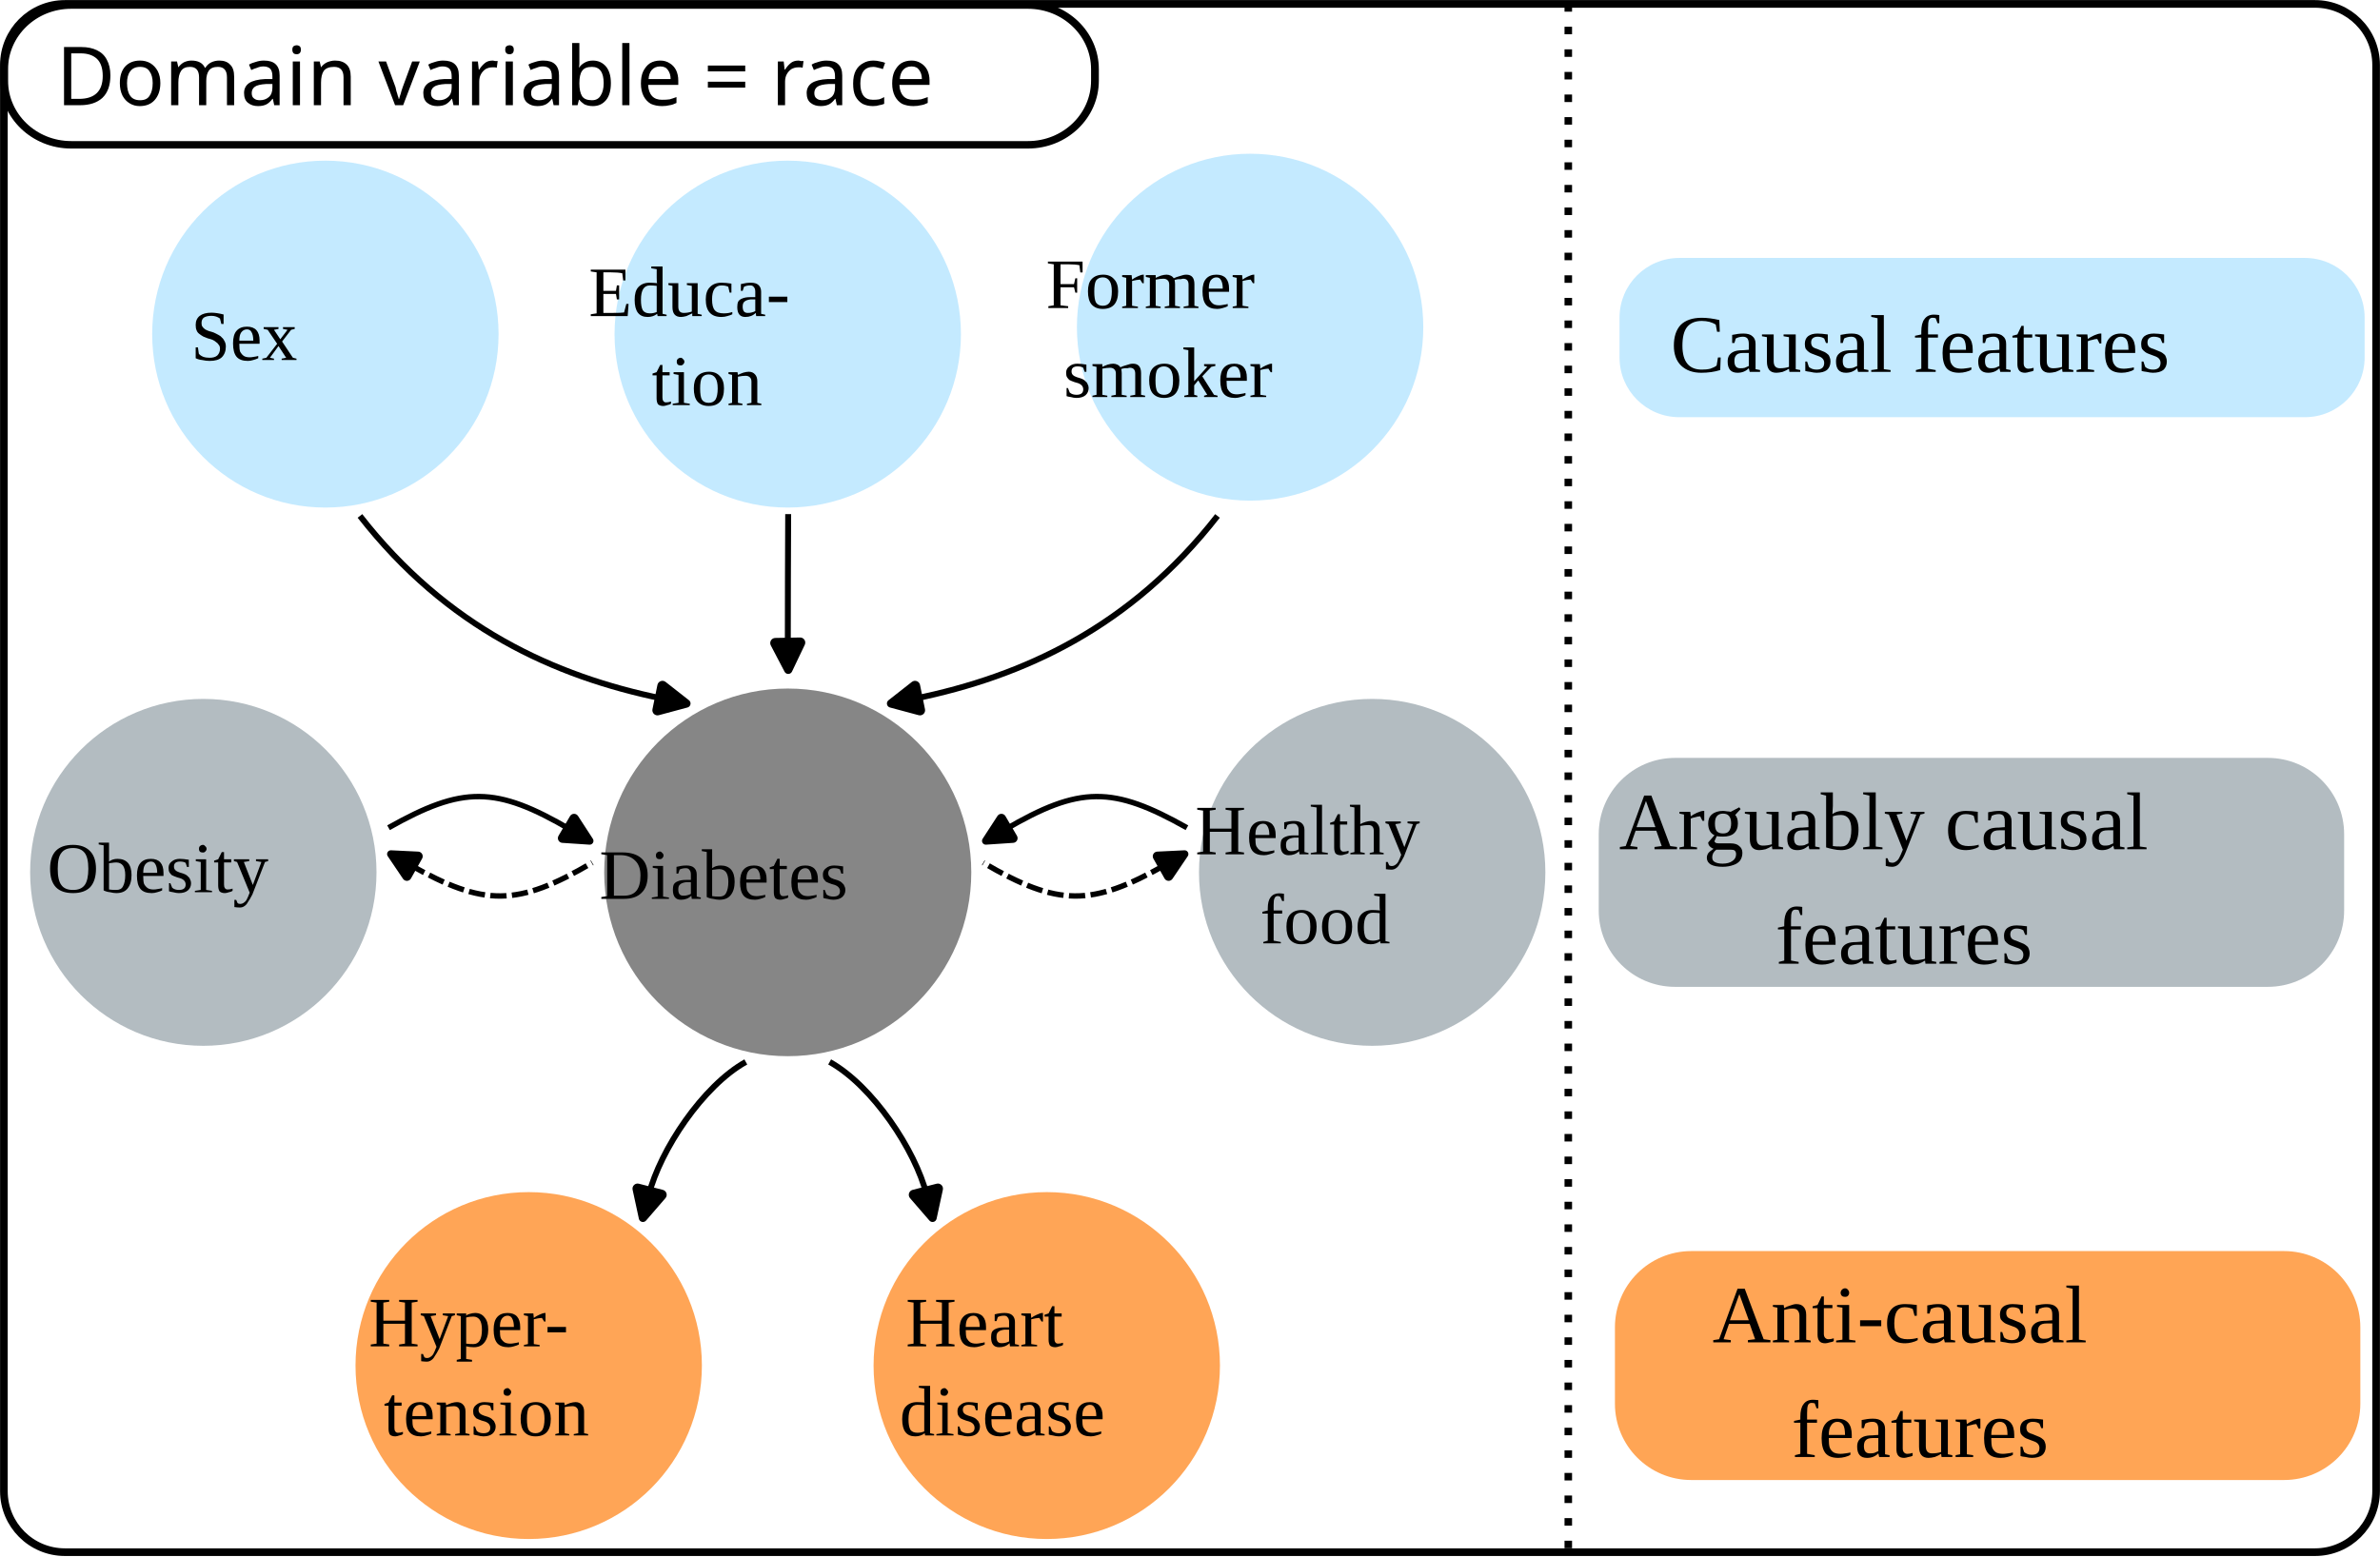
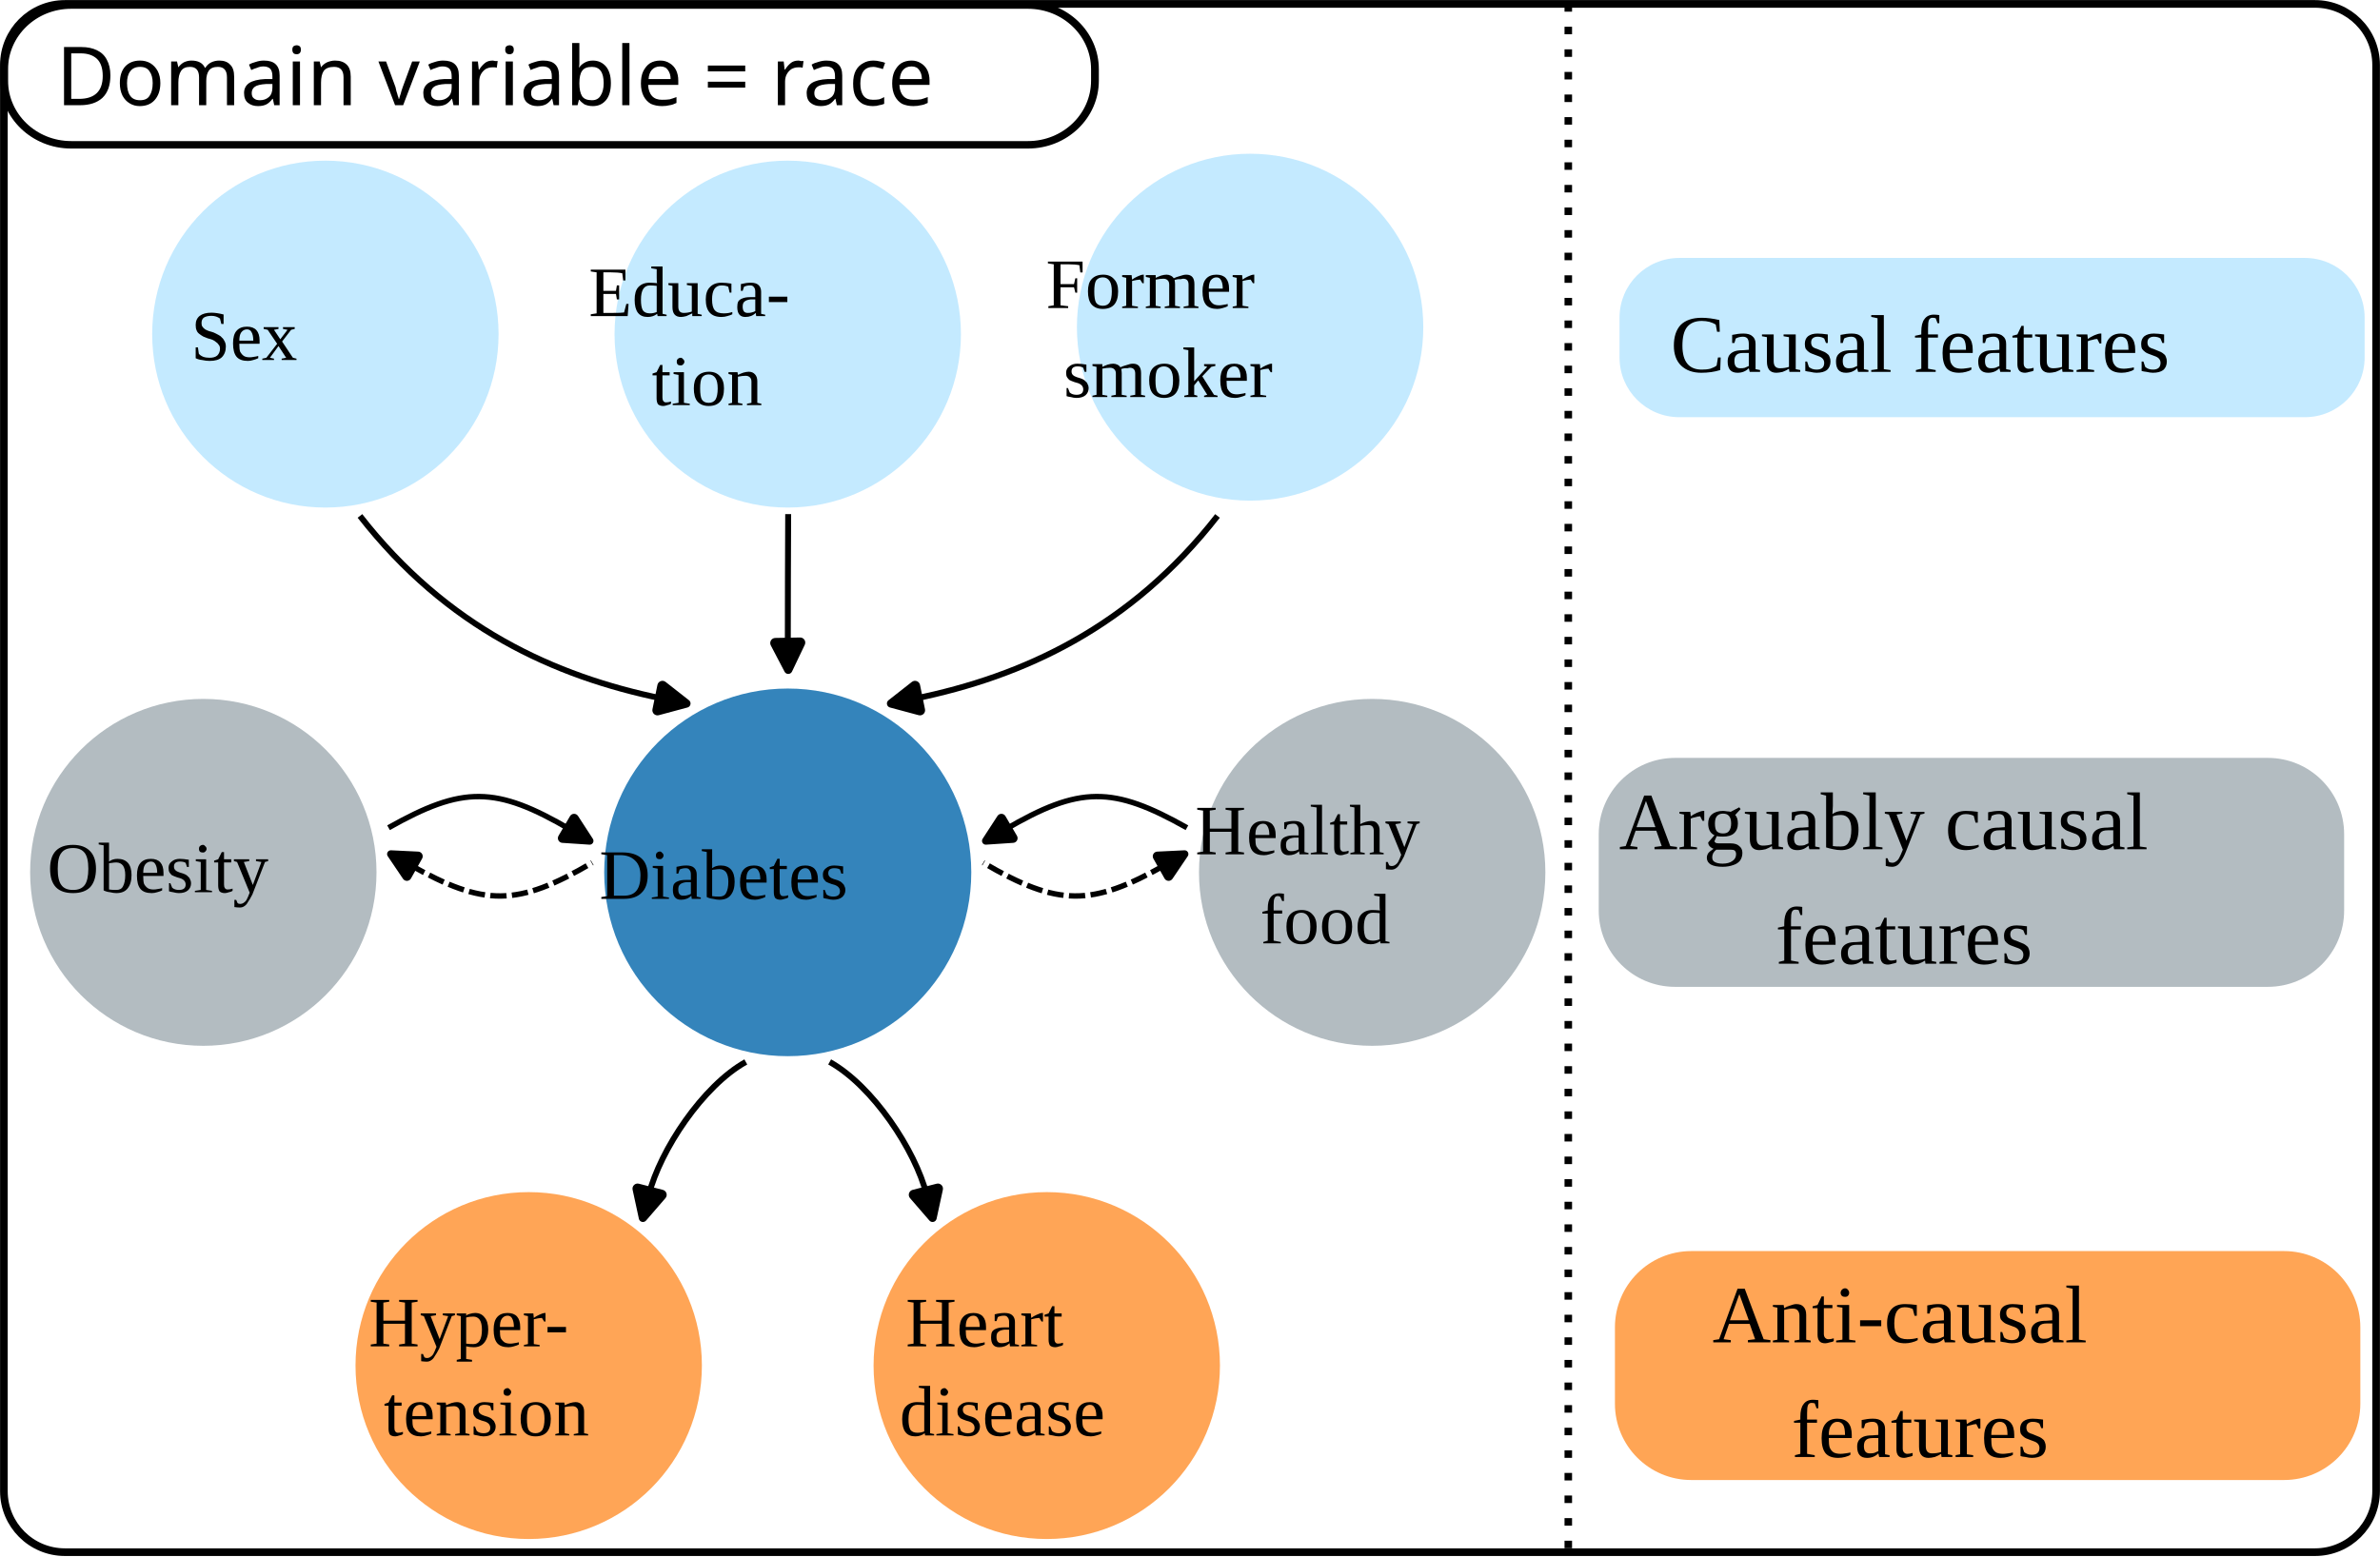
<svg xmlns="http://www.w3.org/2000/svg" width="82.55mm" height="53.988mm" viewBox="0 0 82.55 53.988" version="1.1" id="svg1">
  <defs id="defs1">
    <marker style="overflow:visible" id="RoundedArrow-3-0-2" refX="0" refY="0" orient="auto-start-reverse" markerWidth="1" markerHeight="1" viewBox="0 0 1 1" preserveAspectRatio="xMidYMid">
      <path transform="scale(0.7)" d="m -0.211,-4.106 6.422,3.211 a 1,1 90 0 1 0,1.789 L -0.211,4.106 A 1.236,1.236 31.717 0 1 -2,3 v -6 a 1.236,1.236 148.283 0 1 1.789,-1.106 z" style="fill:context-stroke;fill-rule:evenodd;stroke:none" id="path8-6-4-6" />
    </marker>
    <marker style="overflow:visible" id="RoundedArrow-3-0-27" refX="0" refY="0" orient="auto-start-reverse" markerWidth="1" markerHeight="1" viewBox="0 0 1 1" preserveAspectRatio="xMidYMid">
      <path transform="scale(0.7)" d="m -0.211,-4.106 6.422,3.211 a 1,1 90 0 1 0,1.789 L -0.211,4.106 A 1.236,1.236 31.717 0 1 -2,3 v -6 a 1.236,1.236 148.283 0 1 1.789,-1.106 z" style="fill:context-stroke;fill-rule:evenodd;stroke:none" id="path8-6-4-1" />
    </marker>
    <marker style="overflow:visible" id="RoundedArrow-3-1-5" refX="0" refY="0" orient="auto-start-reverse" markerWidth="1" markerHeight="1" viewBox="0 0 1 1" preserveAspectRatio="xMidYMid">
      <path transform="scale(0.7)" d="m -0.211,-4.106 6.422,3.211 a 1,1 90 0 1 0,1.789 L -0.211,4.106 A 1.236,1.236 31.717 0 1 -2,3 v -6 a 1.236,1.236 148.283 0 1 1.789,-1.106 z" style="fill:context-stroke;fill-rule:evenodd;stroke:none" id="path8-6-5-2" />
    </marker>
    <marker style="overflow:visible" id="RoundedArrow-3-0-27-5" refX="0" refY="0" orient="auto-start-reverse" markerWidth="1" markerHeight="1" viewBox="0 0 1 1" preserveAspectRatio="xMidYMid">
      <path transform="scale(0.7)" d="m -0.211,-4.106 6.422,3.211 a 1,1 90 0 1 0,1.789 L -0.211,4.106 A 1.236,1.236 31.717 0 1 -2,3 v -6 a 1.236,1.236 148.283 0 1 1.789,-1.106 z" style="fill:context-stroke;fill-rule:evenodd;stroke:none" id="path8-6-4-1-6" />
    </marker>
    <marker style="overflow:visible" id="RoundedArrow-3-0-2-1-3" refX="0" refY="0" orient="auto-start-reverse" markerWidth="1" markerHeight="1" viewBox="0 0 1 1" preserveAspectRatio="xMidYMid">
      <path transform="scale(0.7)" d="m -0.211,-4.106 6.422,3.211 a 1,1 90 0 1 0,1.789 L -0.211,4.106 A 1.236,1.236 31.717 0 1 -2,3 v -6 a 1.236,1.236 148.283 0 1 1.789,-1.106 z" style="fill:context-stroke;fill-rule:evenodd;stroke:none" id="path8-6-4-6-1-4" />
    </marker>
    <marker style="overflow:visible" id="RoundedArrow-3-47" refX="0" refY="0" orient="auto-start-reverse" markerWidth="1" markerHeight="1" viewBox="0 0 1 1" preserveAspectRatio="xMidYMid">
      <path transform="scale(0.7)" d="m -0.211,-4.106 6.422,3.211 a 1,1 90 0 1 0,1.789 L -0.211,4.106 A 1.236,1.236 31.717 0 1 -2,3 v -6 a 1.236,1.236 148.283 0 1 1.789,-1.106 z" style="fill:context-stroke;fill-rule:evenodd;stroke:none" id="path8-6-0" />
    </marker>
    <marker style="overflow:visible" id="RoundedArrow-3-47-0" refX="0" refY="0" orient="auto-start-reverse" markerWidth="1" markerHeight="1" viewBox="0 0 1 1" preserveAspectRatio="xMidYMid">
      <path transform="scale(0.7)" d="m -0.211,-4.106 6.422,3.211 a 1,1 90 0 1 0,1.789 L -0.211,4.106 A 1.236,1.236 31.717 0 1 -2,3 v -6 a 1.236,1.236 148.283 0 1 1.789,-1.106 z" style="fill:context-stroke;fill-rule:evenodd;stroke:none" id="path8-6-0-1" />
    </marker>
    <marker style="overflow:visible" id="RoundedArrow-3-1-5-8" refX="0" refY="0" orient="auto-start-reverse" markerWidth="1" markerHeight="1" viewBox="0 0 1 1" preserveAspectRatio="xMidYMid">
      <path transform="scale(0.7)" d="m -0.211,-4.106 6.422,3.211 a 1,1 90 0 1 0,1.789 L -0.211,4.106 A 1.236,1.236 31.717 0 1 -2,3 v -6 a 1.236,1.236 148.283 0 1 1.789,-1.106 z" style="fill:context-stroke;fill-rule:evenodd;stroke:none" id="path8-6-5-2-7" />
    </marker>
    <marker style="overflow:visible" id="RoundedArrow-3-0-2-0" refX="0" refY="0" orient="auto-start-reverse" markerWidth="1" markerHeight="1" viewBox="0 0 1 1" preserveAspectRatio="xMidYMid">
      <path transform="scale(0.7)" d="m -0.211,-4.106 6.422,3.211 a 1,1 90 0 1 0,1.789 L -0.211,4.106 A 1.236,1.236 31.717 0 1 -2,3 v -6 a 1.236,1.236 148.283 0 1 1.789,-1.106 z" style="fill:context-stroke;fill-rule:evenodd;stroke:none" id="path8-6-4-6-2" />
    </marker>
  </defs>
  <g id="layer1" transform="translate(-186.8921,8.884751)">
    <text xml:space="preserve" style="font-size:7.056px;text-align:center;text-anchor:middle;fill:#000000;fill-opacity:0.571;stroke:none;stroke-width:0.665;stroke-opacity:1" x="195.575" y="-21.907" id="text11">
      <tspan id="tspan11" style="font-size:7.056px;fill:#000000;stroke-width:0.665" x="195.575" y="-21.907" />
    </text>
    <text xml:space="preserve" style="font-size:4.939px;text-align:center;text-anchor:middle;fill:#000000;fill-opacity:1;stroke:none;stroke-width:0.665;stroke-dasharray:none;stroke-opacity:1" x="167.975" y="26.425" id="text6">
      <tspan style="font-size:4.939px;fill:#000000;fill-opacity:1;stroke-width:0.665;stroke-dasharray:none" x="167.975" y="26.425" id="tspan12" />
    </text>
    <text xml:space="preserve" style="font-style:normal;font-variant:normal;font-weight:bold;font-stretch:normal;font-size:7.056px;font-family:sans-serif;-inkscape-font-specification:'sans-serif Bold';text-align:center;text-anchor:middle;opacity:0.3;fill:#eb9a28;fill-opacity:0.7;fill-rule:evenodd;stroke:#949494;stroke-width:0.85;stroke-dasharray:1.832, 0.611;paint-order:markers fill stroke" x="175.103" y="-22.592" id="text35">
      <tspan id="tspan35" style="stroke-width:0.85" x="175.103" y="-22.592" />
    </text>
    <path style="fill:none;fill-opacity:0.571;stroke:#000000;stroke-width:0.205;stroke-opacity:1;marker-start:url(#RoundedArrow-3-0-2)" d="m 209.89,15.358 c -3.777,-0.771 -7.504,-2.479 -10.513,-6.342" id="path23-1-09" />
    <path style="fill:none;fill-opacity:0.571;stroke:#000000;stroke-width:0.205;stroke-opacity:1;marker-start:url(#RoundedArrow-3-0-2-0)" d="m 218.608,15.358 c 3.777,-0.771 7.504,-2.479 10.513,-6.342" id="path23-1-09-3" />
    <path style="fill:none;fill-opacity:0.571;stroke:#000000;stroke-width:0.205;stroke-opacity:1;marker-start:url(#RoundedArrow-3-0-27)" d="m 214.217,13.528 c -0.005,-0.269 0.013,-4.575 0.013,-4.575" id="path23-1-1-0" />
    <ellipse style="opacity:0.7;fill:#ff7f0e;fill-opacity:1;stroke:none;stroke-width:0.267;stroke-opacity:1" id="path2-3-0-5-6-4-9" cx="205.23" cy="38.494" rx="6.007" ry="6.018" />
    <text xml:space="preserve" style="font-size:2.469px;text-align:center;text-anchor:middle;fill:#000000;fill-opacity:1;stroke:none;stroke-width:0.205;stroke-opacity:1" x="205.482" y="37.795" id="text10-9" transform="scale(0.9991108,1.00089)">
      <tspan style="font-size:2.469px;fill:#000000;fill-opacity:1;stroke-width:0.205" x="205.482" y="37.795" id="tspan15">Hyper-</tspan>
      <tspan style="font-size:2.469px;fill:#000000;fill-opacity:1;stroke-width:0.205" x="205.482" y="40.882" id="tspan25">tension</tspan>
    </text>
    <ellipse style="opacity:0.7;fill:#ff7f0e;fill-opacity:1;stroke:none;stroke-width:0.267;stroke-opacity:1" id="path2-3-0-5-6-4-9-9" cx="223.199" cy="38.494" rx="6.007" ry="6.018" />
    <text xml:space="preserve" style="font-size:2.469px;text-align:center;text-anchor:middle;fill:#000000;fill-opacity:1;stroke:none;stroke-width:0.205;stroke-opacity:1" x="223.393" y="37.795" id="text10" transform="scale(0.9991108,1.00089)">
      <tspan style="font-size:2.469px;fill:#000000;fill-opacity:1;stroke-width:0.205" x="223.393" y="37.795" id="tspan27">Heart</tspan>
      <tspan style="font-size:2.469px;fill:#000000;fill-opacity:1;stroke-width:0.205" x="223.393" y="40.882" id="tspan28">disease</tspan>
    </text>
    <g id="g26" transform="matrix(0.3075377,0,0,0.3080854,184.5417,-11.10782)">
      <path style="fill:none;fill-opacity:0.571;stroke:#000000;stroke-width:0.665;stroke-opacity:1;marker-end:url(#RoundedArrow-3-0-27-5)" d="m 91.758,126.807 c -4.85,2.698 -9.647,9.9 -10.941,14.962" id="path23-1-1-7-6" />
      <path style="fill:none;fill-opacity:0.571;stroke:#000000;stroke-width:0.665;stroke-opacity:1;marker-end:url(#RoundedArrow-3-0-2-1-3)" d="m 101.213,126.807 c 4.85,2.698 9.647,9.9 10.941,14.962" id="path23-1-1-0-0-0" />
    </g>
-     <ellipse style="opacity:0.65;fill:#454545;fill-opacity:1;stroke:none;stroke-width:0.282;stroke-opacity:1" id="path2-3-0-5-6-4" cx="214.215" cy="21.382" rx="6.366" ry="6.378" />
+     <ellipse style="opacity:0.904;fill:#1f77b4;fill-opacity:1;stroke:none;stroke-width:0.282;stroke-opacity:1" id="path2-3-0-5-6-4" cx="214.215" cy="21.382" rx="6.366" ry="6.378" />
    <text xml:space="preserve" style="font-size:2.469px;text-align:center;text-anchor:middle;fill:#000000;fill-opacity:1;stroke:none;stroke-width:0.205;stroke-opacity:1" x="214.335" y="22.283" id="text8" transform="scale(0.9991108,1.00089)">
      <tspan id="tspan8" style="font-size:2.469px;fill:#000000;fill-opacity:1;stroke-width:0.205" x="214.335" y="22.283">Diabetes</tspan>
      <tspan style="font-size:2.469px;fill:#000000;fill-opacity:1;stroke-width:0.205" x="214.335" y="25.37" id="tspan38" />
    </text>
    <ellipse style="opacity:0.7;fill:#86949c;fill-opacity:0.902;stroke:none;stroke-width:0.267;stroke-opacity:1" id="path2-3-0-5-6" cx="234.486" cy="21.382" rx="6.007" ry="6.018" />
    <text xml:space="preserve" style="font-size:2.469px;text-align:center;text-anchor:middle;fill:#000000;fill-opacity:1;stroke:none;stroke-width:0.205;stroke-opacity:1" x="234.611" y="20.739" id="text9" transform="scale(0.9991108,1.00089)">
      <tspan style="font-size:2.469px;fill:#000000;fill-opacity:1;stroke-width:0.205" x="234.611" y="20.739" id="tspan14">Healthy</tspan>
      <tspan style="font-size:2.469px;fill:#000000;fill-opacity:1;stroke-width:0.205" x="234.611" y="23.826" id="tspan24">food</tspan>
    </text>
    <ellipse style="opacity:0.7;fill:#86949c;fill-opacity:0.902;stroke:none;stroke-width:0.267;stroke-opacity:1" id="path2-3-0-5-6-7" cx="193.944" cy="21.382" rx="6.007" ry="6.018" />
    <text xml:space="preserve" style="font-size:2.469px;text-align:center;text-anchor:middle;fill:#000000;fill-opacity:1;stroke:none;stroke-width:0.205;stroke-opacity:1" x="194.084" y="22.053" id="text9-1" transform="scale(0.9991108,1.00089)">
      <tspan style="font-size:2.469px;fill:#000000;fill-opacity:1;stroke-width:0.205" x="194.084" y="22.053" id="tspan6-2">Obesity</tspan>
    </text>
    <g id="g34" transform="matrix(0.3075377,0,0,0.3080854,186.1825,-13.32683)">
      <path style="fill:none;fill-opacity:0.571;stroke:#000000;stroke-width:0.611;stroke-dasharray:none;stroke-opacity:1;marker-end:url(#RoundedArrow-3-47)" d="m 136.174,107.634 c -8.359,-4.698 -12.068,-4.741 -20.559,0.234" id="path23-1-15" />
      <path style="fill:none;fill-opacity:0.571;stroke:#000000;stroke-width:0.611;stroke-dasharray:1.832, 0.611;stroke-dashoffset:0;stroke-opacity:1;marker-start:url(#RoundedArrow-3-1-5)" d="m 133.761,111.81 c -8.359,4.698 -12.068,4.741 -20.559,-0.234" id="path23-1-15-5" />
    </g>
    <g id="g34-0" transform="matrix(-0.3075377,0,0,0.3080854,242.247,-13.32683)">
      <path style="fill:none;fill-opacity:0.571;stroke:#000000;stroke-width:0.611;stroke-dasharray:none;stroke-opacity:1;marker-end:url(#RoundedArrow-3-47-0)" d="m 136.174,107.634 c -8.359,-4.698 -12.068,-4.741 -20.559,0.234" id="path23-1-15-0" />
      <path style="fill:none;fill-opacity:0.571;stroke:#000000;stroke-width:0.611;stroke-dasharray:1.832, 0.611;stroke-dashoffset:0;stroke-opacity:1;marker-start:url(#RoundedArrow-3-1-5-8)" d="m 133.761,111.81 c -8.359,4.698 -12.068,4.741 -20.559,-0.234" id="path23-1-15-5-9" />
    </g>
    <g id="g4" transform="translate(-0.08883805)">
      <g id="g3" transform="translate(3.359565,-0.1199845)">
        <ellipse style="opacity:0.7;fill:#abe1ff;fill-opacity:1;stroke:none;stroke-width:0.267;stroke-opacity:1" id="path2-3-0-5" cx="194.907" cy="2.827" rx="6.007" ry="6.018" />
        <text xml:space="preserve" style="font-size:2.469px;text-align:center;text-anchor:middle;fill:#000000;fill-opacity:1;stroke:none;stroke-width:0.205;stroke-opacity:1" x="195.036" y="3.722" id="text3" transform="scale(0.9991108,1.00089)">
          <tspan id="tspan3" style="font-size:2.469px;fill:#000000;fill-opacity:1;stroke-width:0.205" x="195.036" y="3.722">Sex</tspan>
        </text>
      </g>
      <g id="g1" transform="translate(-7.08737,-0.1199845)">
        <ellipse style="opacity:0.7;fill:#abe1ff;fill-opacity:1;stroke:none;stroke-width:0.267;stroke-opacity:1" id="path2-3-0-5-8" cx="221.391" cy="2.827" rx="6.007" ry="6.018" />
        <text xml:space="preserve" style="font-size:2.469px;text-align:center;text-anchor:middle;fill:#000000;fill-opacity:1;stroke:none;stroke-width:0.205;stroke-opacity:1" x="221.56" y="2.2" id="text5" transform="scale(0.9991108,1.00089)">
          <tspan style="font-size:2.469px;fill:#000000;fill-opacity:1;stroke-width:0.205" x="221.56" y="2.2" id="tspan21">Educa-</tspan>
          <tspan style="font-size:2.469px;fill:#000000;fill-opacity:1;stroke-width:0.205" x="221.56" y="5.287" id="tspan22">tion</tspan>
        </text>
      </g>
      <g id="g2" transform="translate(-4.079472,-0.3599534)">
        <ellipse style="opacity:0.7;fill:#abe1ff;fill-opacity:1;stroke:none;stroke-width:0.267;stroke-opacity:1" id="path2-3-0-5-8-3" cx="234.42" cy="2.827" rx="6.007" ry="6.018" />
        <text xml:space="preserve" style="font-size:2.469px;text-align:center;text-anchor:middle;fill:#000000;fill-opacity:1;stroke:none;stroke-width:0.205;stroke-opacity:1" x="234.558" y="2.16" id="text5-6" transform="scale(0.9991108,1.00089)">
          <tspan style="font-size:2.469px;fill:#000000;fill-opacity:1;stroke-width:0.205" x="234.558" y="2.16" id="tspan13">Former</tspan>
          <tspan style="font-size:2.469px;fill:#000000;fill-opacity:1;stroke-width:0.205" x="234.558" y="5.247" id="tspan23">smoker</tspan>
        </text>
      </g>
    </g>
    <text xml:space="preserve" style="font-style:normal;font-variant:normal;font-weight:normal;font-stretch:normal;font-size:2.822px;font-family:sans-serif;-inkscape-font-specification:sans-serif;text-align:center;text-anchor:middle;fill:#000000;fill-opacity:1;stroke:none;stroke-width:0.205;stroke-opacity:1" x="206.067" y="-5.229" id="text10-9-3" transform="scale(0.9991108,1.00089)">
      <tspan style="font-style:normal;font-variant:normal;font-weight:normal;font-stretch:normal;font-size:2.822px;font-family:sans-serif;-inkscape-font-specification:sans-serif;fill:#000000;fill-opacity:1;stroke-width:0.205" x="206.067" y="-5.229" id="tspan15-7">Domain variable = race</tspan>
    </text>
    <path style="fill:none;fill-opacity:0.05;stroke:#000000;stroke-width:0.265;stroke-dasharray:none;stroke-opacity:1" id="rect10" width="82.279" height="53.717" x="187.027" y="-8.749" ry="1.716" rx="2.417" d="m 189.144,-8.749 h 78.046 a 2.117,2.117 45 0 1 2.117,2.117 l 0,49.483 a 2.117,2.117 135 0 1 -2.117,2.117 h -78.046 a 2.117,2.117 45 0 1 -2.117,-2.117 l 0,-49.483 a 2.117,2.117 135 0 1 2.117,-2.117 z" />
    <path style="fill:none;fill-rule:evenodd;stroke:#000000;stroke-width:0.261;stroke-dasharray:0.261, 0.523;stroke-dashoffset:0;stroke-opacity:1;paint-order:markers fill stroke" d="M 241.288,-8.741 V 44.914" id="path1" />
    <path style="fill:none;fill-opacity:0.702;fill-rule:evenodd;stroke:#000000;stroke-width:0.246;stroke-dasharray:none;stroke-dashoffset:0;stroke-opacity:1;paint-order:stroke markers fill" id="rect27-8-7" width="34.47" height="4.61" x="187.107" y="-8.652" rx="2.762" ry="1.285" d="m 189.224,-8.652 h 30.237 a 2.117,2.117 45 0 1 2.117,2.117 v 0.377 a 2.117,2.117 135 0 1 -2.117,2.117 h -30.237 a 2.117,2.117 45 0 1 -2.117,-2.117 v -0.377 a 2.117,2.117 135 0 1 2.117,-2.117 z" transform="matrix(1.097558,0,0,1.051608,-18.32434,0.3888258)" />
    <g id="g46" transform="translate(0,-0.7252352)">
      <path style="fill:#abe1ff;fill-opacity:0.702;fill-rule:evenodd;stroke:none;stroke-width:0.303;stroke-dasharray:0.303, 0.607;stroke-dashoffset:0;stroke-opacity:0;paint-order:stroke markers fill" id="rect27-8" width="25.843" height="5.525" x="243.065" y="0.79" rx="2.071" ry="1.54" d="m 245.136,0.79 h 21.702 a 2.071,2.071 45 0 1 2.071,2.071 V 4.244 a 2.071,2.071 135 0 1 -2.071,2.071 H 245.136 A 2.071,2.071 45 0 1 243.065,4.244 V 2.861 a 2.071,2.071 135 0 1 2.071,-2.071 z" />
      <text xml:space="preserve" style="font-size:2.822px;text-align:center;text-anchor:middle;fill:#000000;fill-opacity:1;fill-rule:evenodd;stroke:none;stroke-width:0.262;stroke-dasharray:none;stroke-opacity:0;paint-order:markers fill stroke" x="256.19" y="4.739" id="text1" transform="scale(0.9991108,1.00089)">
        <tspan id="tspan1" style="fill:#000000;fill-opacity:1;stroke:none;stroke-width:0.262;stroke-dasharray:none;stroke-opacity:0;font-size:2.822px" x="256.19" y="4.739">Causal features</tspan>
      </text>
    </g>
    <g id="g45" transform="translate(0,1.581967)">
      <path style="opacity:0.7;fill:#86949c;fill-opacity:0.902;fill-rule:evenodd;stroke:none;stroke-width:0.364;stroke-dasharray:0.364, 0.727;stroke-dashoffset:0;stroke-opacity:0;paint-order:stroke markers fill" id="rect27-0" width="25.853" height="7.942" x="242.344" y="15.829" rx="2.072" ry="2.214" d="m 244.99,15.829 20.562,0 a 2.646,2.646 45 0 1 2.646,2.646 v 2.651 a 2.646,2.646 135 0 1 -2.646,2.646 h -20.562 a 2.646,2.646 45 0 1 -2.646,-2.646 v -2.651 a 2.646,2.646 135 0 1 2.646,-2.646 z" />
      <text xml:space="preserve" style="font-size:2.822px;text-align:center;text-anchor:middle;fill:#000000;fill-opacity:1;fill-rule:evenodd;stroke:none;stroke-width:0.262;stroke-dasharray:none;stroke-opacity:0;paint-order:markers fill stroke" x="255.623" y="18.981" id="text2" transform="scale(0.9991108,1.00089)">
        <tspan id="tspan2" style="fill:#000000;fill-opacity:1;stroke-width:0.262;font-size:2.822px" x="255.623" y="18.981">Arguably causal</tspan>
        <tspan style="fill:#000000;fill-opacity:1;stroke-width:0.262;font-size:2.822px" x="255.623" y="22.949" id="tspan18">features</tspan>
      </text>
    </g>
    <g id="g47">
      <path style="opacity:1;fill:#ff7f0e;fill-opacity:0.702;fill-rule:evenodd;stroke:none;stroke-width:0.364;stroke-dasharray:0.364, 0.727;stroke-dashoffset:0;stroke-opacity:0;paint-order:stroke markers fill" id="rect27-0-0" width="25.853" height="7.942" x="242.906" y="34.522" rx="2.072" ry="2.214" d="m 245.552,34.522 h 20.562 a 2.646,2.646 45 0 1 2.646,2.646 v 2.651 a 2.646,2.646 135 0 1 -2.646,2.646 h -20.562 a 2.646,2.646 45 0 1 -2.646,-2.646 v -2.651 a 2.646,2.646 135 0 1 2.646,-2.646 z" />
      <text xml:space="preserve" style="font-size:2.822px;text-align:center;text-anchor:middle;fill:#000000;fill-opacity:1;fill-rule:evenodd;stroke:none;stroke-width:0.262;stroke-dasharray:none;stroke-opacity:0;paint-order:markers fill stroke" x="256.185" y="37.657" id="text19" transform="scale(0.9991108,1.00089)">
        <tspan id="tspan19" style="fill:#000000;fill-opacity:1;stroke-width:0.262;font-size:2.822px" x="256.185" y="37.657">Anti-causal</tspan>
        <tspan style="fill:#000000;fill-opacity:1;stroke-width:0.262;font-size:2.822px" x="256.185" y="41.626" id="tspan43">features</tspan>
      </text>
    </g>
  </g>
</svg>
